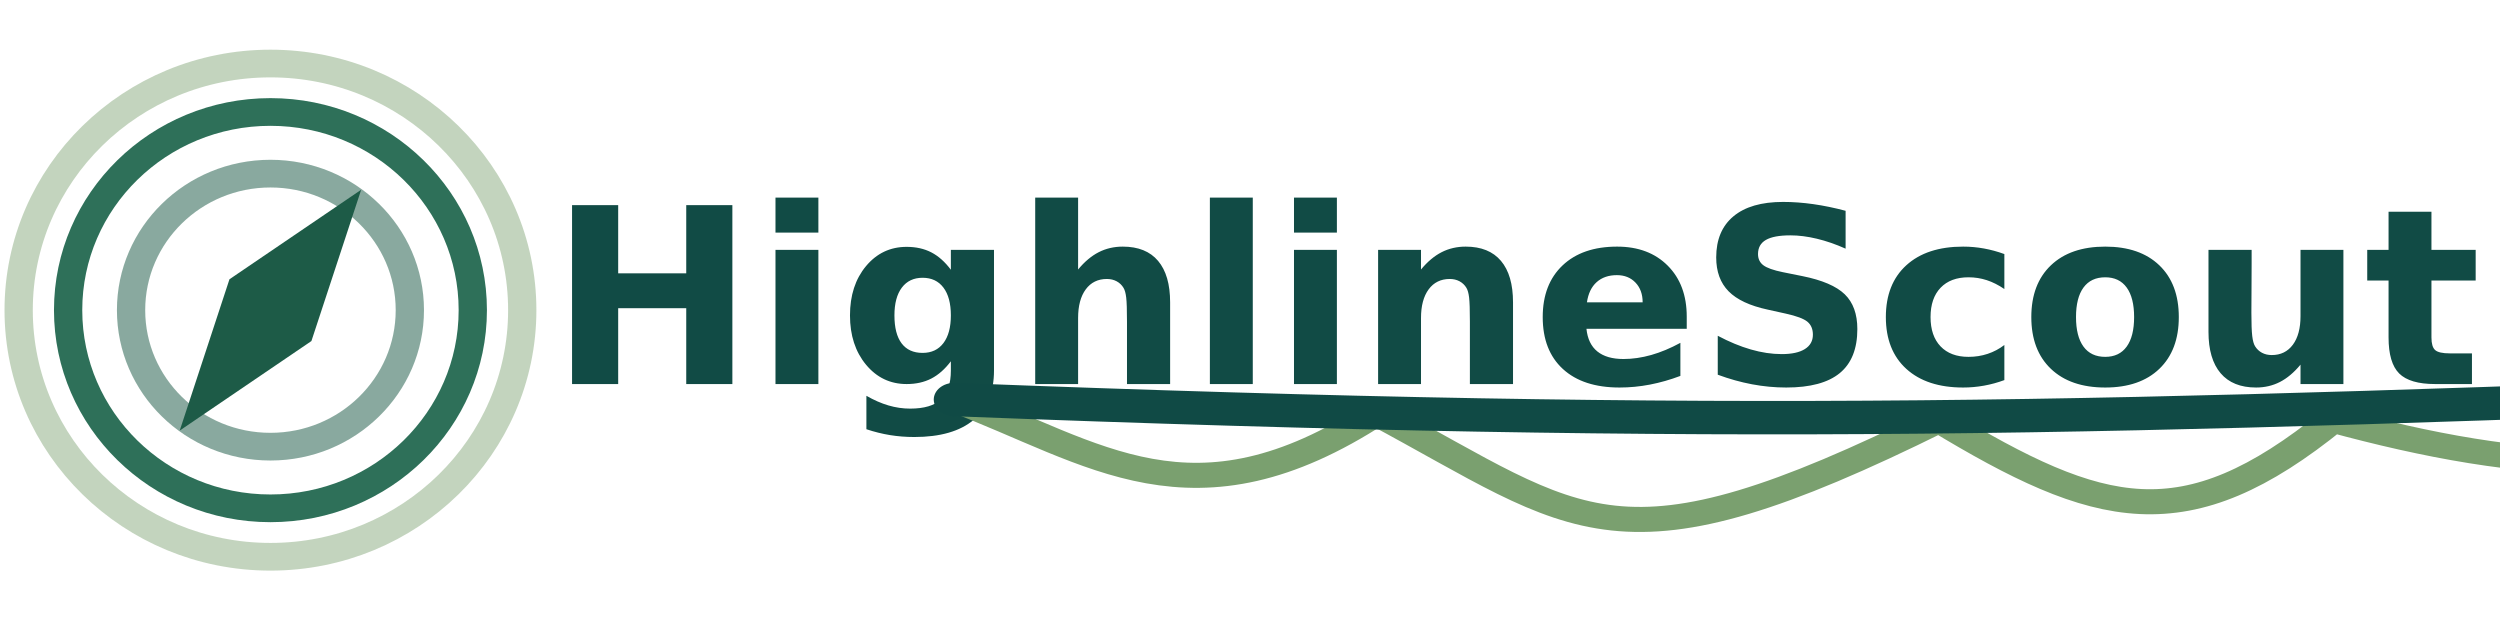
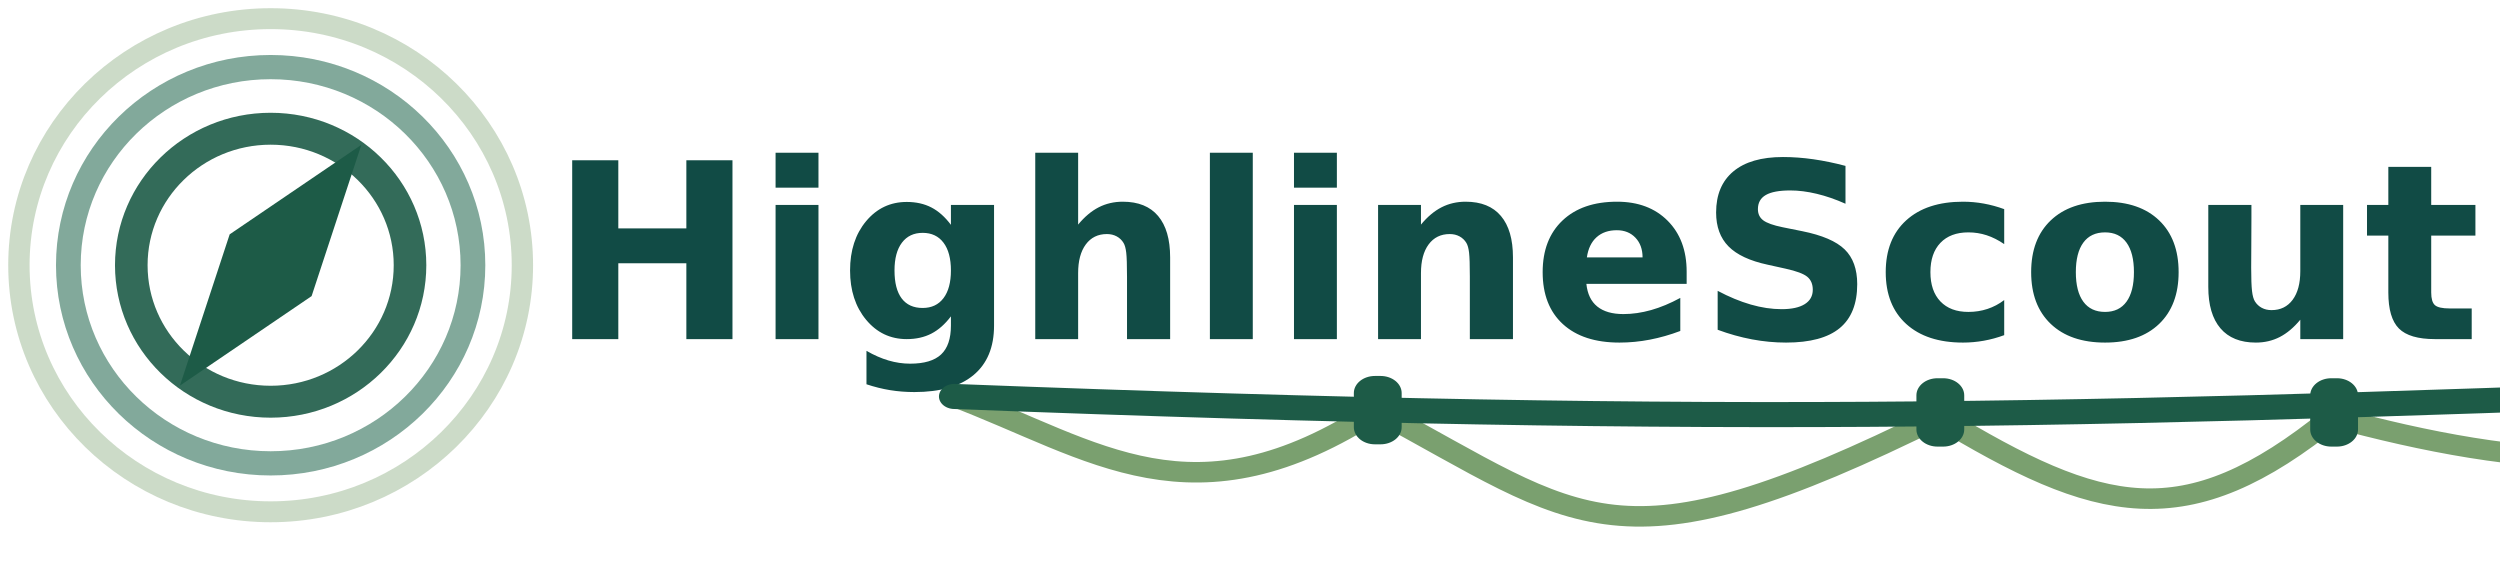
- <svg xmlns="http://www.w3.org/2000/svg" width="532" height="132" viewBox="6.84 4.568 267.946 56.864">
+ <svg xmlns="http://www.w3.org/2000/svg" width="536" height="126" viewBox="6.84 4.568 267.946 63">
  <g transform="matrix(2.409564, 0, 0, 2.360008, 6.912095, 4.679902)" style="">
-     <circle cx="12" cy="12" r="6.2" fill="none" stroke="#1d5b47" style="stroke-width: 1.258px; opacity: 0.52;" />
-     <circle cx="12" cy="12" r="9" fill="none" style="stroke-width: 1.258px;" stroke="#2e7059" />
-     <circle cx="12" cy="12" r="11.2" stroke="#7aa06f" opacity="0.45" fill="none" style="stroke-width: 1.258px;" />
+     <circle cx="12" cy="12" r="6.2" fill="none" stroke="#1d5b47" style="stroke-width: 1.45px; opacity: 0.9;" />
+     <circle cx="12" cy="12" r="9" fill="none" style="stroke-width: 1.1px; opacity: 0.6;" stroke="#2e7059" />
+     <circle cx="12" cy="12" r="11.2" stroke="#7aa06f" opacity="0.38" fill="none" style="stroke-width: 0.95px;" />
    <path d="M 16.036 6.531 L 13.822 13.403 L 7.964 17.469 L 10.177 10.597 L 16.036 6.531 Z" fill="#1d5b47" style="transform-origin: 11.999px 11.999px;" />
  </g>
  <g transform="matrix(1, 0, 0, 1, 0, -1.395282)">
-     <path d="M 68.152 23.143 L 73.096 23.143 L 73.096 30.45 L 80.39 30.45 L 80.39 23.143 L 85.334 23.143 L 85.334 42.316 L 80.39 42.316 L 80.39 34.187 L 73.096 34.187 L 73.096 42.316 L 68.152 42.316 Z M 89.955 27.933 L 94.553 27.933 L 94.553 42.316 L 89.955 42.316 Z M 89.955 22.334 L 94.553 22.334 L 94.553 26.084 L 89.955 26.084 Z M 108.752 39.876 Q 107.802 41.135 106.659 41.725 Q 105.516 42.316 104.014 42.316 Q 101.381 42.316 99.66 40.242 Q 97.94 38.168 97.94 34.958 Q 97.94 31.734 99.66 29.673 Q 101.381 27.612 104.014 27.612 Q 105.516 27.612 106.659 28.203 Q 107.802 28.794 108.752 30.065 L 108.752 27.933 L 113.375 27.933 L 113.375 40.865 Q 113.375 44.332 111.186 46.162 Q 108.996 47.992 104.836 47.992 Q 103.487 47.992 102.229 47.787 Q 100.97 47.581 99.699 47.157 L 99.699 43.574 Q 100.906 44.268 102.062 44.608 Q 103.218 44.949 104.386 44.949 Q 106.646 44.949 107.699 43.96 Q 108.752 42.971 108.752 40.865 Z M 105.722 30.925 Q 104.296 30.925 103.5 31.978 Q 102.704 33.031 102.704 34.958 Q 102.704 36.935 103.474 37.956 Q 104.245 38.977 105.722 38.977 Q 107.16 38.977 107.956 37.924 Q 108.752 36.871 108.752 34.958 Q 108.752 33.031 107.956 31.978 Q 107.16 30.925 105.722 30.925 Z M 132.252 33.558 L 132.252 42.316 L 127.629 42.316 L 127.629 40.891 L 127.629 35.638 Q 127.629 33.751 127.545 33.044 Q 127.462 32.338 127.256 32.004 Q 126.987 31.555 126.524 31.304 Q 126.062 31.054 125.471 31.054 Q 124.033 31.054 123.211 32.165 Q 122.389 33.275 122.389 35.24 L 122.389 42.316 L 117.792 42.316 L 117.792 22.334 L 122.389 22.334 L 122.389 30.039 Q 123.429 28.781 124.598 28.184 Q 125.767 27.586 127.179 27.586 Q 129.671 27.586 130.961 29.115 Q 132.252 30.643 132.252 33.558 Z M 136.513 22.334 L 141.111 22.334 L 141.111 42.316 L 136.513 42.316 Z M 145.528 27.933 L 150.126 27.933 L 150.126 42.316 L 145.528 42.316 Z M 145.528 22.334 L 150.126 22.334 L 150.126 26.084 L 145.528 26.084 Z M 169.003 33.558 L 169.003 42.316 L 164.38 42.316 L 164.38 40.891 L 164.38 35.613 Q 164.38 33.751 164.297 33.044 Q 164.213 32.338 164.008 32.004 Q 163.738 31.555 163.276 31.304 Q 162.813 31.054 162.223 31.054 Q 160.784 31.054 159.962 32.165 Q 159.141 33.275 159.141 35.24 L 159.141 42.316 L 154.543 42.316 L 154.543 27.933 L 159.141 27.933 L 159.141 30.039 Q 160.181 28.781 161.349 28.184 Q 162.518 27.586 163.931 27.586 Q 166.422 27.586 167.712 29.115 Q 169.003 30.643 169.003 33.558 Z M 187.622 35.086 L 187.622 36.396 L 176.873 36.396 Q 177.04 38.014 178.042 38.823 Q 179.044 39.632 180.841 39.632 Q 182.292 39.632 183.814 39.202 Q 185.336 38.772 186.941 37.898 L 186.941 41.443 Q 185.31 42.059 183.679 42.374 Q 182.048 42.688 180.418 42.688 Q 176.514 42.688 174.35 40.704 Q 172.186 38.72 172.186 35.137 Q 172.186 31.619 174.311 29.603 Q 176.437 27.586 180.161 27.586 Q 183.551 27.586 185.586 29.628 Q 187.622 31.67 187.622 35.086 Z M 182.896 33.558 Q 182.896 32.248 182.132 31.445 Q 181.368 30.643 180.135 30.643 Q 178.8 30.643 177.965 31.394 Q 177.13 32.145 176.925 33.558 Z M 204.649 23.747 L 204.649 27.805 Q 203.069 27.098 201.567 26.739 Q 200.064 26.379 198.729 26.379 Q 196.956 26.379 196.109 26.867 Q 195.261 27.355 195.261 28.383 Q 195.261 29.153 195.833 29.583 Q 196.404 30.014 197.907 30.322 L 200.013 30.746 Q 203.21 31.388 204.559 32.697 Q 205.907 34.007 205.907 36.422 Q 205.907 39.594 204.026 41.141 Q 202.145 42.688 198.279 42.688 Q 196.456 42.688 194.619 42.342 Q 192.783 41.995 190.946 41.314 L 190.946 37.141 Q 192.783 38.117 194.497 38.611 Q 196.212 39.106 197.804 39.106 Q 199.422 39.106 200.282 38.566 Q 201.143 38.027 201.143 37.025 Q 201.143 36.126 200.559 35.638 Q 199.974 35.15 198.228 34.765 L 196.314 34.341 Q 193.438 33.725 192.109 32.376 Q 190.78 31.028 190.78 28.742 Q 190.78 25.879 192.629 24.337 Q 194.478 22.796 197.945 22.796 Q 199.525 22.796 201.194 23.034 Q 202.864 23.272 204.649 23.747 Z M 221.664 28.383 L 221.664 32.132 Q 220.726 31.49 219.782 31.182 Q 218.838 30.874 217.824 30.874 Q 215.898 30.874 214.825 31.998 Q 213.753 33.121 213.753 35.137 Q 213.753 37.154 214.825 38.277 Q 215.898 39.401 217.824 39.401 Q 218.903 39.401 219.872 39.08 Q 220.842 38.759 221.664 38.13 L 221.664 41.892 Q 220.585 42.29 219.474 42.489 Q 218.363 42.688 217.246 42.688 Q 213.355 42.688 211.159 40.692 Q 208.963 38.695 208.963 35.137 Q 208.963 31.58 211.159 29.583 Q 213.355 27.586 217.246 27.586 Q 218.376 27.586 219.474 27.786 Q 220.572 27.985 221.664 28.383 Z M 232.476 30.874 Q 230.948 30.874 230.145 31.972 Q 229.343 33.07 229.343 35.137 Q 229.343 37.205 230.145 38.303 Q 230.948 39.401 232.476 39.401 Q 233.978 39.401 234.775 38.303 Q 235.571 37.205 235.571 35.137 Q 235.571 33.07 234.775 31.972 Q 233.978 30.874 232.476 30.874 Z M 232.476 27.586 Q 236.187 27.586 238.274 29.59 Q 240.361 31.593 240.361 35.137 Q 240.361 38.682 238.274 40.685 Q 236.187 42.688 232.476 42.688 Q 228.752 42.688 226.652 40.685 Q 224.553 38.682 224.553 35.137 Q 224.553 31.593 226.652 29.59 Q 228.752 27.586 232.476 27.586 Z M 243.542 36.717 L 243.542 27.933 L 248.166 27.933 L 248.166 29.371 Q 248.166 30.54 248.153 32.306 Q 248.14 34.072 248.14 34.662 Q 248.14 36.396 248.23 37.16 Q 248.32 37.924 248.538 38.271 Q 248.82 38.72 249.276 38.964 Q 249.732 39.208 250.323 39.208 Q 251.761 39.208 252.583 38.104 Q 253.405 36.999 253.405 35.035 L 253.405 27.933 L 258.002 27.933 L 258.002 42.316 L 253.405 42.316 L 253.405 40.236 Q 252.365 41.494 251.203 42.091 Q 250.04 42.688 248.641 42.688 Q 246.149 42.688 244.846 41.16 Q 243.542 39.632 243.542 36.717 Z M 267.439 23.849 L 267.439 27.933 L 272.178 27.933 L 272.178 31.221 L 267.439 31.221 L 267.439 37.321 Q 267.439 38.322 267.837 38.675 Q 268.235 39.029 269.417 39.029 L 271.78 39.029 L 271.78 42.316 L 267.837 42.316 Q 265.115 42.316 263.978 41.18 Q 262.842 40.043 262.842 37.321 L 262.842 31.221 L 260.556 31.221 L 260.556 27.933 L 262.842 27.933 L 262.842 23.849 Z" style="fill: rgb(17, 75, 69); text-wrap-mode: nowrap;" />
-     <g transform="matrix(1.507679, 0, 0, 1.221508, 106.1118, 40.31039)" style="transform-origin: 86px -6.096px;">
-       <path d="M 2 3 C 12 7.667 18.964 14.667 32 4.2 C 46.619 13.852 48.999 18.882 72 4.8 C 83.408 13.32 89.465 15.347 100 4.8 C 113.333 9.267 125.923 10.903 138.764 2.366" stroke="#7aa06f" fill="none" stroke-linecap="round" style="stroke-width: 2.198px;" />
-       <path d="M 2 3 C 58 5.667 83.387 4.729 139.387 2.062" fill="none" stroke-linecap="round" style="stroke: rgb(16, 74, 69); stroke-width: 2.931px;" />
+     <path fill="#2e7059" d="M 68.152 23.143 L 73.096 23.143 L 73.096 30.45 L 80.39 30.45 L 80.39 23.143 L 85.334 23.143 L 85.334 42.316 L 80.39 42.316 L 80.39 34.187 L 73.096 34.187 L 73.096 42.316 L 68.152 42.316 Z M 89.955 27.933 L 94.553 27.933 L 94.553 42.316 L 89.955 42.316 Z M 89.955 22.334 L 94.553 22.334 L 94.553 26.084 L 89.955 26.084 Z M 108.752 39.876 Q 107.802 41.135 106.659 41.725 Q 105.516 42.316 104.014 42.316 Q 101.381 42.316 99.66 40.242 Q 97.94 38.168 97.94 34.958 Q 97.94 31.734 99.66 29.673 Q 101.381 27.612 104.014 27.612 Q 105.516 27.612 106.659 28.203 Q 107.802 28.794 108.752 30.065 L 108.752 27.933 L 113.375 27.933 L 113.375 40.865 Q 113.375 44.332 111.186 46.162 Q 108.996 47.992 104.836 47.992 Q 103.487 47.992 102.229 47.787 Q 100.97 47.581 99.699 47.157 L 99.699 43.574 Q 100.906 44.268 102.062 44.608 Q 103.218 44.949 104.386 44.949 Q 106.646 44.949 107.699 43.96 Q 108.752 42.971 108.752 40.865 Z M 105.722 30.925 Q 104.296 30.925 103.5 31.978 Q 102.704 33.031 102.704 34.958 Q 102.704 36.935 103.474 37.956 Q 104.245 38.977 105.722 38.977 Q 107.16 38.977 107.956 37.924 Q 108.752 36.871 108.752 34.958 Q 108.752 33.031 107.956 31.978 Q 107.16 30.925 105.722 30.925 Z M 132.252 33.558 L 132.252 42.316 L 127.629 42.316 L 127.629 40.891 L 127.629 35.638 Q 127.629 33.751 127.545 33.044 Q 127.462 32.338 127.256 32.004 Q 126.987 31.555 126.524 31.304 Q 126.062 31.054 125.471 31.054 Q 124.033 31.054 123.211 32.165 Q 122.389 33.275 122.389 35.24 L 122.389 42.316 L 117.792 42.316 L 117.792 22.334 L 122.389 22.334 L 122.389 30.039 Q 123.429 28.781 124.598 28.184 Q 125.767 27.586 127.179 27.586 Q 129.671 27.586 130.961 29.115 Q 132.252 30.643 132.252 33.558 Z M 136.513 22.334 L 141.111 22.334 L 141.111 42.316 L 136.513 42.316 Z M 145.528 27.933 L 150.126 27.933 L 150.126 42.316 L 145.528 42.316 Z M 145.528 22.334 L 150.126 22.334 L 150.126 26.084 L 145.528 26.084 Z M 169.003 33.558 L 169.003 42.316 L 164.38 42.316 L 164.38 40.891 L 164.38 35.613 Q 164.38 33.751 164.297 33.044 Q 164.213 32.338 164.008 32.004 Q 163.738 31.555 163.276 31.304 Q 162.813 31.054 162.223 31.054 Q 160.784 31.054 159.962 32.165 Q 159.141 33.275 159.141 35.24 L 159.141 42.316 L 154.543 42.316 L 154.543 27.933 L 159.141 27.933 L 159.141 30.039 Q 160.181 28.781 161.349 28.184 Q 162.518 27.586 163.931 27.586 Q 166.422 27.586 167.712 29.115 Q 169.003 30.643 169.003 33.558 Z M 187.622 35.086 L 187.622 36.396 L 176.873 36.396 Q 177.04 38.014 178.042 38.823 Q 179.044 39.632 180.841 39.632 Q 182.292 39.632 183.814 39.202 Q 185.336 38.772 186.941 37.898 L 186.941 41.443 Q 185.31 42.059 183.679 42.374 Q 182.048 42.688 180.418 42.688 Q 176.514 42.688 174.35 40.704 Q 172.186 38.72 172.186 35.137 Q 172.186 31.619 174.311 29.603 Q 176.437 27.586 180.161 27.586 Q 183.551 27.586 185.586 29.628 Q 187.622 31.67 187.622 35.086 Z M 182.896 33.558 Q 182.896 32.248 182.132 31.445 Q 181.368 30.643 180.135 30.643 Q 178.8 30.643 177.965 31.394 Q 177.13 32.145 176.925 33.558 Z M 204.649 23.747 L 204.649 27.805 Q 203.069 27.098 201.567 26.739 Q 200.064 26.379 198.729 26.379 Q 196.956 26.379 196.109 26.867 Q 195.261 27.355 195.261 28.383 Q 195.261 29.153 195.833 29.583 Q 196.404 30.014 197.907 30.322 L 200.013 30.746 Q 203.21 31.388 204.559 32.697 Q 205.907 34.007 205.907 36.422 Q 205.907 39.594 204.026 41.141 Q 202.145 42.688 198.279 42.688 Q 196.456 42.688 194.619 42.342 Q 192.783 41.995 190.946 41.314 L 190.946 37.141 Q 192.783 38.117 194.497 38.611 Q 196.212 39.106 197.804 39.106 Q 199.422 39.106 200.282 38.566 Q 201.143 38.027 201.143 37.025 Q 201.143 36.126 200.559 35.638 Q 199.974 35.15 198.228 34.765 L 196.314 34.341 Q 193.438 33.725 192.109 32.376 Q 190.78 31.028 190.78 28.742 Q 190.78 25.879 192.629 24.337 Q 194.478 22.796 197.945 22.796 Q 199.525 22.796 201.194 23.034 Q 202.864 23.272 204.649 23.747 Z M 221.664 28.383 L 221.664 32.132 Q 220.726 31.49 219.782 31.182 Q 218.838 30.874 217.824 30.874 Q 215.898 30.874 214.825 31.998 Q 213.753 33.121 213.753 35.137 Q 213.753 37.154 214.825 38.277 Q 215.898 39.401 217.824 39.401 Q 218.903 39.401 219.872 39.08 Q 220.842 38.759 221.664 38.13 L 221.664 41.892 Q 220.585 42.29 219.474 42.489 Q 218.363 42.688 217.246 42.688 Q 213.355 42.688 211.159 40.692 Q 208.963 38.695 208.963 35.137 Q 208.963 31.58 211.159 29.583 Q 213.355 27.586 217.246 27.586 Q 218.376 27.586 219.474 27.786 Q 220.572 27.985 221.664 28.383 Z M 232.476 30.874 Q 230.948 30.874 230.145 31.972 Q 229.343 33.07 229.343 35.137 Q 229.343 37.205 230.145 38.303 Q 230.948 39.401 232.476 39.401 Q 233.978 39.401 234.775 38.303 Q 235.571 37.205 235.571 35.137 Q 235.571 33.07 234.775 31.972 Q 233.978 30.874 232.476 30.874 Z M 232.476 27.586 Q 236.187 27.586 238.274 29.59 Q 240.361 31.593 240.361 35.137 Q 240.361 38.682 238.274 40.685 Q 236.187 42.688 232.476 42.688 Q 228.752 42.688 226.652 40.685 Q 224.553 38.682 224.553 35.137 Q 224.553 31.593 226.652 29.59 Q 228.752 27.586 232.476 27.586 Z M 243.542 36.717 L 243.542 27.933 L 248.166 27.933 L 248.166 29.371 Q 248.166 30.54 248.153 32.306 Q 248.14 34.072 248.14 34.662 Q 248.14 36.396 248.23 37.16 Q 248.32 37.924 248.538 38.271 Q 248.82 38.72 249.276 38.964 Q 249.732 39.208 250.323 39.208 Q 251.761 39.208 252.583 38.104 Q 253.405 36.999 253.405 35.035 L 253.405 27.933 L 258.002 27.933 L 258.002 42.316 L 253.405 42.316 L 253.405 40.236 Q 252.365 41.494 251.203 42.091 Q 250.04 42.688 248.641 42.688 Q 246.149 42.688 244.846 41.16 Q 243.542 39.632 243.542 36.717 Z M 267.439 23.849 L 267.439 27.933 L 272.178 27.933 L 272.178 31.221 L 267.439 31.221 L 267.439 37.321 Q 267.439 38.322 267.837 38.675 Q 268.235 39.029 269.417 39.029 L 271.78 39.029 L 271.78 42.316 L 267.837 42.316 Q 265.115 42.316 263.978 41.18 Q 262.842 40.043 262.842 37.321 L 262.842 31.221 L 260.556 31.221 L 260.556 27.933 L 262.842 27.933 L 262.842 23.849 Z" style="fill: rgb(17, 75, 69); text-wrap-mode: nowrap;" />
+     <g transform="matrix(1.507679, 0, 0, 1.221508, 106.1118, 44.8)" style="transform-origin: 86px -6.096px;">
+       <path d="M 2 3 C 12 7.667 18.964 14.667 32 4.2 C 46.619 13.852 48.999 18.882 72 4.8 C 83.408 13.32 89.465 15.347 100 4.8 C 113.333 9.267 125.923 10.903 138.764 2.366" stroke="#7aa06f" fill="none" stroke-linecap="round" style="stroke-width: 1.8px;" />
+       <rect x="30.4" y="1.2" width="3.4" height="6" rx="1.5" fill="#1d5b47" />
+       <rect x="70.4" y="1.4" width="3.4" height="6" rx="1.5" fill="#1d5b47" />
+       <rect x="98.4" y="1.4" width="3.4" height="6" rx="1.5" fill="#1d5b47" />
+       <path d="M 2 3 C 58 5.667 83.387 4.729 139.387 2.062" fill="none" stroke-linecap="round" style="stroke: #1d5b47; stroke-width: 2.2px;" />
    </g>
  </g>
</svg>
